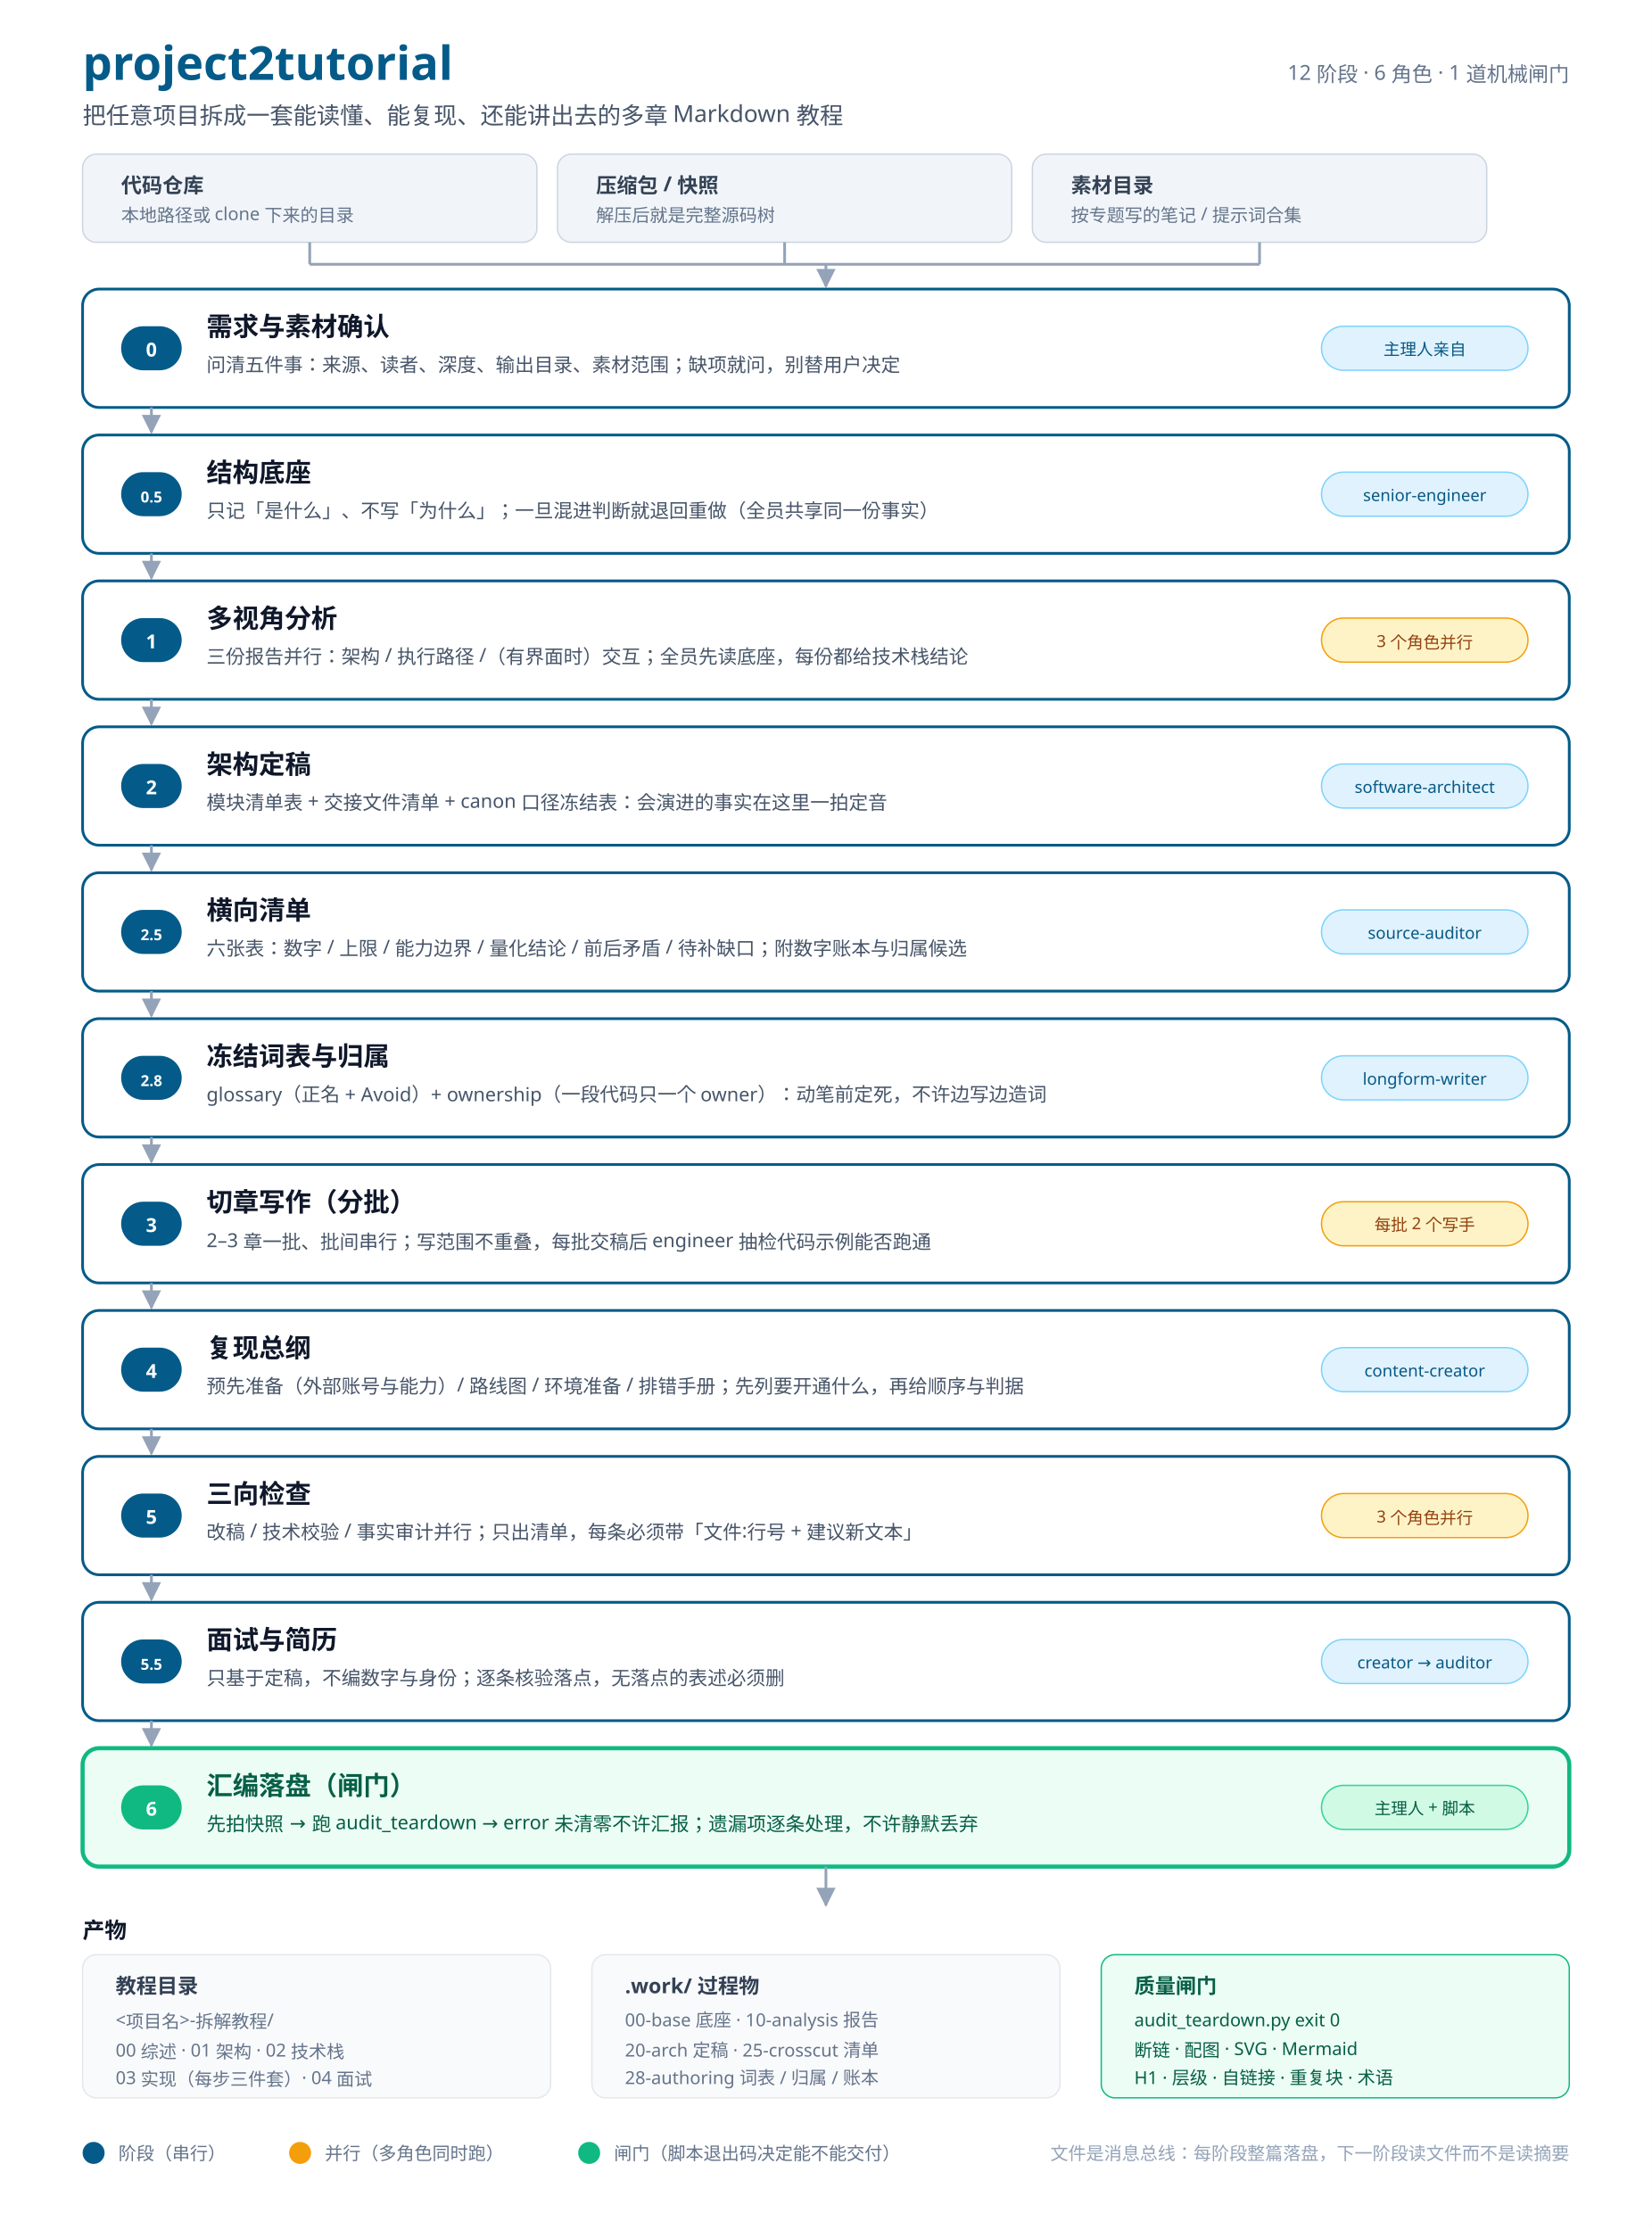
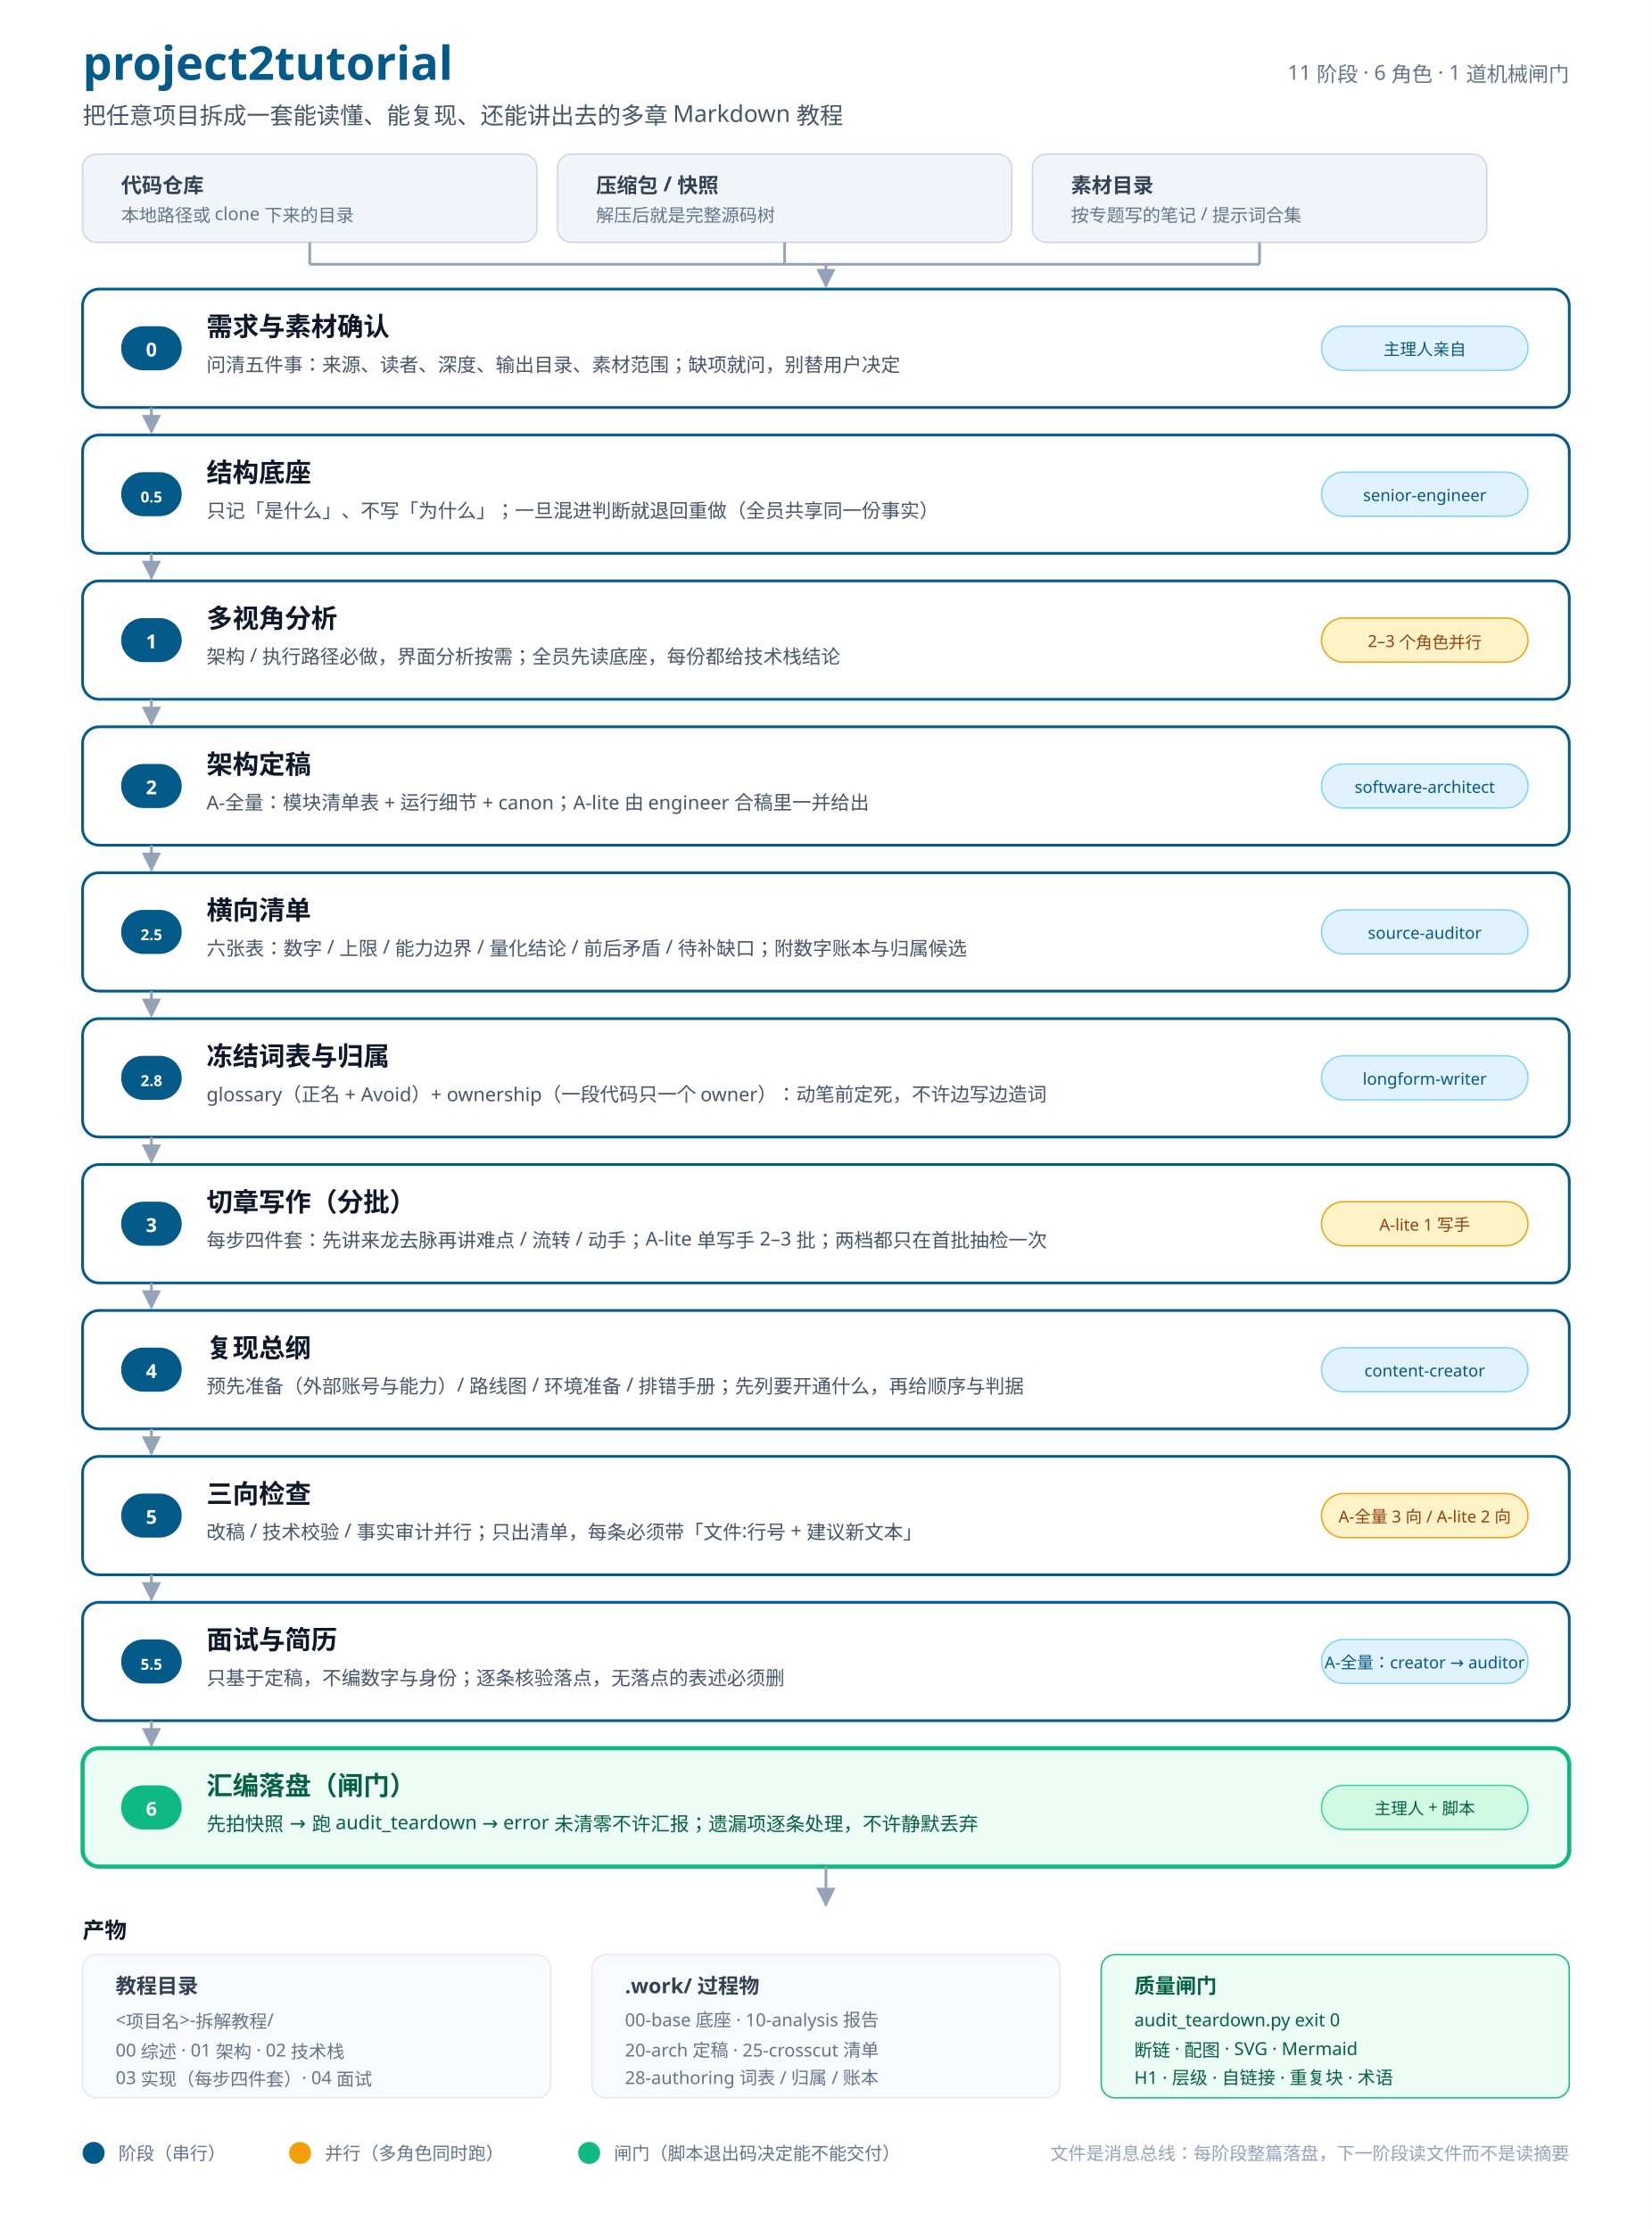
<svg xmlns="http://www.w3.org/2000/svg" viewBox="0 0 1200 1620" role="img" aria-labelledby="wfTitle wfDesc">
  <defs>
    <marker id="arw" viewBox="0 0 10 10" refX="9" refY="5" markerWidth="7" markerHeight="7" orient="auto">
      <path d="M0,0 L10,5 L0,10 z" fill="#94A3B8" />
    </marker>
  </defs>
  <rect x="0" y="0" width="1200" height="1620" fill="#FFFFFF" />
  <text x="60" y="58" font-family="Segoe UI, PingFang SC, Microsoft YaHei, sans-serif" font-size="34" font-weight="700" fill="#045B89">project2tutorial</text>
  <text x="60" y="90" font-family="Segoe UI, PingFang SC, Microsoft YaHei, sans-serif" font-size="17" fill="#475569">把任意项目拆成一套能读懂、能复现、还能讲出去的多章 Markdown 教程</text>
-   <text x="1140" y="58" text-anchor="end" font-family="Segoe UI, PingFang SC, Microsoft YaHei, sans-serif" font-size="15" fill="#64748B">12 阶段 · 6 角色 · 1 道机械闸门</text>
+   <text x="1140" y="58" text-anchor="end" font-family="Segoe UI, PingFang SC, Microsoft YaHei, sans-serif" font-size="15" fill="#64748B">11 阶段 · 6 角色 · 1 道机械闸门</text>
  <rect x="60" y="112" width="330" height="64" rx="10" fill="#F1F5F9" stroke="#CBD5E1" />
  <text x="88" y="140" font-family="Segoe UI, PingFang SC, Microsoft YaHei, sans-serif" font-size="15" font-weight="600" fill="#334155">代码仓库</text>
  <text x="88" y="161" font-family="Segoe UI, PingFang SC, Microsoft YaHei, sans-serif" font-size="13" fill="#64748B">本地路径或 clone 下来的目录</text>
  <rect x="405" y="112" width="330" height="64" rx="10" fill="#F1F5F9" stroke="#CBD5E1" />
  <text x="433" y="140" font-family="Segoe UI, PingFang SC, Microsoft YaHei, sans-serif" font-size="15" font-weight="600" fill="#334155">压缩包 / 快照</text>
  <text x="433" y="161" font-family="Segoe UI, PingFang SC, Microsoft YaHei, sans-serif" font-size="13" fill="#64748B">解压后就是完整源码树</text>
  <rect x="750" y="112" width="330" height="64" rx="10" fill="#F1F5F9" stroke="#CBD5E1" />
  <text x="778" y="140" font-family="Segoe UI, PingFang SC, Microsoft YaHei, sans-serif" font-size="15" font-weight="600" fill="#334155">素材目录</text>
  <text x="778" y="161" font-family="Segoe UI, PingFang SC, Microsoft YaHei, sans-serif" font-size="13" fill="#64748B">按专题写的笔记 / 提示词合集</text>
  <line x1="225" y1="176" x2="225" y2="192" stroke="#94A3B8" stroke-width="2" />
  <line x1="570" y1="176" x2="570" y2="192" stroke="#94A3B8" stroke-width="2" />
  <line x1="915" y1="176" x2="915" y2="192" stroke="#94A3B8" stroke-width="2" />
  <line x1="225" y1="192" x2="915" y2="192" stroke="#94A3B8" stroke-width="2" />
  <line x1="600" y1="192" x2="600" y2="208" stroke="#94A3B8" stroke-width="2" marker-end="url(#arw)" />
  <rect x="60" y="210" width="1080" height="86" rx="12" fill="#FFFFFF" stroke="#045B89" stroke-width="2" />
  <rect x="88" y="237" width="44" height="32" rx="16" fill="#045B89" />
  <text x="110" y="259" text-anchor="middle" font-family="Segoe UI, PingFang SC, Microsoft YaHei, sans-serif" font-size="14" font-weight="700" fill="#FFFFFF">0</text>
  <text x="150" y="244" font-family="Segoe UI, PingFang SC, Microsoft YaHei, sans-serif" font-size="19" font-weight="700" fill="#0F172A">需求与素材确认</text>
  <text x="150" y="270" font-family="Segoe UI, PingFang SC, Microsoft YaHei, sans-serif" font-size="14" fill="#475569">问清五件事：来源、读者、深度、输出目录、素材范围；缺项就问，别替用户决定</text>
  <rect x="960" y="237" width="150" height="32" rx="16" fill="#E0F2FE" stroke="#7DD3FC" />
  <text x="1035" y="258" text-anchor="middle" font-family="Segoe UI, PingFang SC, Microsoft YaHei, sans-serif" font-size="12" fill="#075985">主理人亲自</text>
  <line x1="110" y1="296" x2="110" y2="314" stroke="#94A3B8" stroke-width="2" marker-end="url(#arw)" />
  <rect x="60" y="316" width="1080" height="86" rx="12" fill="#FFFFFF" stroke="#045B89" stroke-width="2" />
  <rect x="88" y="343" width="44" height="32" rx="16" fill="#045B89" />
  <text x="110" y="365" text-anchor="middle" font-family="Segoe UI, PingFang SC, Microsoft YaHei, sans-serif" font-size="11" font-weight="700" fill="#FFFFFF">0.5</text>
  <text x="150" y="350" font-family="Segoe UI, PingFang SC, Microsoft YaHei, sans-serif" font-size="19" font-weight="700" fill="#0F172A">结构底座</text>
  <text x="150" y="376" font-family="Segoe UI, PingFang SC, Microsoft YaHei, sans-serif" font-size="14" fill="#475569">只记「是什么」、不写「为什么」；一旦混进判断就退回重做（全员共享同一份事实）</text>
  <rect x="960" y="343" width="150" height="32" rx="16" fill="#E0F2FE" stroke="#7DD3FC" />
  <text x="1035" y="364" text-anchor="middle" font-family="Segoe UI, PingFang SC, Microsoft YaHei, sans-serif" font-size="12" fill="#075985">senior-engineer</text>
  <line x1="110" y1="402" x2="110" y2="420" stroke="#94A3B8" stroke-width="2" marker-end="url(#arw)" />
  <rect x="60" y="422" width="1080" height="86" rx="12" fill="#FFFFFF" stroke="#045B89" stroke-width="2" />
  <rect x="88" y="449" width="44" height="32" rx="16" fill="#045B89" />
  <text x="110" y="471" text-anchor="middle" font-family="Segoe UI, PingFang SC, Microsoft YaHei, sans-serif" font-size="14" font-weight="700" fill="#FFFFFF">1</text>
  <text x="150" y="456" font-family="Segoe UI, PingFang SC, Microsoft YaHei, sans-serif" font-size="19" font-weight="700" fill="#0F172A">多视角分析</text>
-   <text x="150" y="482" font-family="Segoe UI, PingFang SC, Microsoft YaHei, sans-serif" font-size="14" fill="#475569">三份报告并行：架构 / 执行路径 /（有界面时）交互；全员先读底座，每份都给技术栈结论</text>
+   <text x="150" y="482" font-family="Segoe UI, PingFang SC, Microsoft YaHei, sans-serif" font-size="14" fill="#475569">架构 / 执行路径必做，界面分析按需；全员先读底座，每份都给技术栈结论</text>
  <rect x="960" y="449" width="150" height="32" rx="16" fill="#FEF3C7" stroke="#F59E0B" />
-   <text x="1035" y="470" text-anchor="middle" font-family="Segoe UI, PingFang SC, Microsoft YaHei, sans-serif" font-size="12" fill="#92400E">3 个角色并行</text>
+   <text x="1035" y="470" text-anchor="middle" font-family="Segoe UI, PingFang SC, Microsoft YaHei, sans-serif" font-size="12" fill="#92400E">2–3 个角色并行</text>
  <line x1="110" y1="508" x2="110" y2="526" stroke="#94A3B8" stroke-width="2" marker-end="url(#arw)" />
  <rect x="60" y="528" width="1080" height="86" rx="12" fill="#FFFFFF" stroke="#045B89" stroke-width="2" />
  <rect x="88" y="555" width="44" height="32" rx="16" fill="#045B89" />
  <text x="110" y="577" text-anchor="middle" font-family="Segoe UI, PingFang SC, Microsoft YaHei, sans-serif" font-size="14" font-weight="700" fill="#FFFFFF">2</text>
  <text x="150" y="562" font-family="Segoe UI, PingFang SC, Microsoft YaHei, sans-serif" font-size="19" font-weight="700" fill="#0F172A">架构定稿</text>
-   <text x="150" y="588" font-family="Segoe UI, PingFang SC, Microsoft YaHei, sans-serif" font-size="14" fill="#475569">模块清单表 + 交接文件清单 + canon 口径冻结表：会演进的事实在这里一拍定音</text>
+   <text x="150" y="588" font-family="Segoe UI, PingFang SC, Microsoft YaHei, sans-serif" font-size="14" fill="#475569">A-全量：模块清单表 + 运行细节 + canon；A-lite 由 engineer 合稿里一并给出</text>
  <rect x="960" y="555" width="150" height="32" rx="16" fill="#E0F2FE" stroke="#7DD3FC" />
  <text x="1035" y="576" text-anchor="middle" font-family="Segoe UI, PingFang SC, Microsoft YaHei, sans-serif" font-size="12" fill="#075985">software-architect</text>
  <line x1="110" y1="614" x2="110" y2="632" stroke="#94A3B8" stroke-width="2" marker-end="url(#arw)" />
  <rect x="60" y="634" width="1080" height="86" rx="12" fill="#FFFFFF" stroke="#045B89" stroke-width="2" />
  <rect x="88" y="661" width="44" height="32" rx="16" fill="#045B89" />
  <text x="110" y="683" text-anchor="middle" font-family="Segoe UI, PingFang SC, Microsoft YaHei, sans-serif" font-size="11" font-weight="700" fill="#FFFFFF">2.5</text>
  <text x="150" y="668" font-family="Segoe UI, PingFang SC, Microsoft YaHei, sans-serif" font-size="19" font-weight="700" fill="#0F172A">横向清单</text>
  <text x="150" y="694" font-family="Segoe UI, PingFang SC, Microsoft YaHei, sans-serif" font-size="14" fill="#475569">六张表：数字 / 上限 / 能力边界 / 量化结论 / 前后矛盾 / 待补缺口；附数字账本与归属候选</text>
  <rect x="960" y="661" width="150" height="32" rx="16" fill="#E0F2FE" stroke="#7DD3FC" />
  <text x="1035" y="682" text-anchor="middle" font-family="Segoe UI, PingFang SC, Microsoft YaHei, sans-serif" font-size="12" fill="#075985">source-auditor</text>
  <line x1="110" y1="720" x2="110" y2="738" stroke="#94A3B8" stroke-width="2" marker-end="url(#arw)" />
  <rect x="60" y="740" width="1080" height="86" rx="12" fill="#FFFFFF" stroke="#045B89" stroke-width="2" />
  <rect x="88" y="767" width="44" height="32" rx="16" fill="#045B89" />
  <text x="110" y="789" text-anchor="middle" font-family="Segoe UI, PingFang SC, Microsoft YaHei, sans-serif" font-size="11" font-weight="700" fill="#FFFFFF">2.8</text>
  <text x="150" y="774" font-family="Segoe UI, PingFang SC, Microsoft YaHei, sans-serif" font-size="19" font-weight="700" fill="#0F172A">冻结词表与归属</text>
  <text x="150" y="800" font-family="Segoe UI, PingFang SC, Microsoft YaHei, sans-serif" font-size="14" fill="#475569">glossary（正名 + Avoid）+ ownership（一段代码只一个 owner）：动笔前定死，不许边写边造词</text>
  <rect x="960" y="767" width="150" height="32" rx="16" fill="#E0F2FE" stroke="#7DD3FC" />
  <text x="1035" y="788" text-anchor="middle" font-family="Segoe UI, PingFang SC, Microsoft YaHei, sans-serif" font-size="12" fill="#075985">longform-writer</text>
  <line x1="110" y1="826" x2="110" y2="844" stroke="#94A3B8" stroke-width="2" marker-end="url(#arw)" />
  <rect x="60" y="846" width="1080" height="86" rx="12" fill="#FFFFFF" stroke="#045B89" stroke-width="2" />
  <rect x="88" y="873" width="44" height="32" rx="16" fill="#045B89" />
  <text x="110" y="895" text-anchor="middle" font-family="Segoe UI, PingFang SC, Microsoft YaHei, sans-serif" font-size="14" font-weight="700" fill="#FFFFFF">3</text>
  <text x="150" y="880" font-family="Segoe UI, PingFang SC, Microsoft YaHei, sans-serif" font-size="19" font-weight="700" fill="#0F172A">切章写作（分批）</text>
-   <text x="150" y="906" font-family="Segoe UI, PingFang SC, Microsoft YaHei, sans-serif" font-size="14" fill="#475569">2–3 章一批、批间串行；写范围不重叠，每批交稿后 engineer 抽检代码示例能否跑通</text>
+   <text x="150" y="906" font-family="Segoe UI, PingFang SC, Microsoft YaHei, sans-serif" font-size="14" fill="#475569">每步四件套：先讲来龙去脉再讲难点 / 流转 / 动手；A-lite 单写手 2–3 批；两档都只在首批抽检一次</text>
  <rect x="960" y="873" width="150" height="32" rx="16" fill="#FEF3C7" stroke="#F59E0B" />
-   <text x="1035" y="894" text-anchor="middle" font-family="Segoe UI, PingFang SC, Microsoft YaHei, sans-serif" font-size="12" fill="#92400E">每批 2 个写手</text>
+   <text x="1035" y="894" text-anchor="middle" font-family="Segoe UI, PingFang SC, Microsoft YaHei, sans-serif" font-size="12" fill="#92400E">A-lite 1 写手</text>
  <line x1="110" y1="932" x2="110" y2="950" stroke="#94A3B8" stroke-width="2" marker-end="url(#arw)" />
  <rect x="60" y="952" width="1080" height="86" rx="12" fill="#FFFFFF" stroke="#045B89" stroke-width="2" />
  <rect x="88" y="979" width="44" height="32" rx="16" fill="#045B89" />
  <text x="110" y="1001" text-anchor="middle" font-family="Segoe UI, PingFang SC, Microsoft YaHei, sans-serif" font-size="14" font-weight="700" fill="#FFFFFF">4</text>
  <text x="150" y="986" font-family="Segoe UI, PingFang SC, Microsoft YaHei, sans-serif" font-size="19" font-weight="700" fill="#0F172A">复现总纲</text>
  <text x="150" y="1012" font-family="Segoe UI, PingFang SC, Microsoft YaHei, sans-serif" font-size="14" fill="#475569">预先准备（外部账号与能力）/ 路线图 / 环境准备 / 排错手册；先列要开通什么，再给顺序与判据</text>
  <rect x="960" y="979" width="150" height="32" rx="16" fill="#E0F2FE" stroke="#7DD3FC" />
  <text x="1035" y="1000" text-anchor="middle" font-family="Segoe UI, PingFang SC, Microsoft YaHei, sans-serif" font-size="12" fill="#075985">content-creator</text>
  <line x1="110" y1="1038" x2="110" y2="1056" stroke="#94A3B8" stroke-width="2" marker-end="url(#arw)" />
  <rect x="60" y="1058" width="1080" height="86" rx="12" fill="#FFFFFF" stroke="#045B89" stroke-width="2" />
  <rect x="88" y="1085" width="44" height="32" rx="16" fill="#045B89" />
  <text x="110" y="1107" text-anchor="middle" font-family="Segoe UI, PingFang SC, Microsoft YaHei, sans-serif" font-size="14" font-weight="700" fill="#FFFFFF">5</text>
  <text x="150" y="1092" font-family="Segoe UI, PingFang SC, Microsoft YaHei, sans-serif" font-size="19" font-weight="700" fill="#0F172A">三向检查</text>
  <text x="150" y="1118" font-family="Segoe UI, PingFang SC, Microsoft YaHei, sans-serif" font-size="14" fill="#475569">改稿 / 技术校验 / 事实审计并行；只出清单，每条必须带「文件:行号 + 建议新文本」</text>
  <rect x="960" y="1085" width="150" height="32" rx="16" fill="#FEF3C7" stroke="#F59E0B" />
-   <text x="1035" y="1106" text-anchor="middle" font-family="Segoe UI, PingFang SC, Microsoft YaHei, sans-serif" font-size="12" fill="#92400E">3 个角色并行</text>
+   <text x="1035" y="1106" text-anchor="middle" font-family="Segoe UI, PingFang SC, Microsoft YaHei, sans-serif" font-size="12" fill="#92400E">A-全量 3 向 / A-lite 2 向</text>
  <line x1="110" y1="1144" x2="110" y2="1162" stroke="#94A3B8" stroke-width="2" marker-end="url(#arw)" />
  <rect x="60" y="1164" width="1080" height="86" rx="12" fill="#FFFFFF" stroke="#045B89" stroke-width="2" />
  <rect x="88" y="1191" width="44" height="32" rx="16" fill="#045B89" />
  <text x="110" y="1213" text-anchor="middle" font-family="Segoe UI, PingFang SC, Microsoft YaHei, sans-serif" font-size="11" font-weight="700" fill="#FFFFFF">5.5</text>
  <text x="150" y="1198" font-family="Segoe UI, PingFang SC, Microsoft YaHei, sans-serif" font-size="19" font-weight="700" fill="#0F172A">面试与简历</text>
  <text x="150" y="1224" font-family="Segoe UI, PingFang SC, Microsoft YaHei, sans-serif" font-size="14" fill="#475569">只基于定稿，不编数字与身份；逐条核验落点，无落点的表述必须删</text>
  <rect x="960" y="1191" width="150" height="32" rx="16" fill="#E0F2FE" stroke="#7DD3FC" />
-   <text x="1035" y="1212" text-anchor="middle" font-family="Segoe UI, PingFang SC, Microsoft YaHei, sans-serif" font-size="12" fill="#075985">creator → auditor</text>
+   <text x="1035" y="1212" text-anchor="middle" font-family="Segoe UI, PingFang SC, Microsoft YaHei, sans-serif" font-size="12" fill="#075985">A-全量：creator → auditor</text>
  <line x1="110" y1="1250" x2="110" y2="1268" stroke="#94A3B8" stroke-width="2" marker-end="url(#arw)" />
  <rect x="60" y="1270" width="1080" height="86" rx="12" fill="#ECFDF5" stroke="#10B981" stroke-width="3" />
  <rect x="88" y="1297" width="44" height="32" rx="16" fill="#10B981" />
  <text x="110" y="1319" text-anchor="middle" font-family="Segoe UI, PingFang SC, Microsoft YaHei, sans-serif" font-size="14" font-weight="700" fill="#FFFFFF">6</text>
  <text x="150" y="1304" font-family="Segoe UI, PingFang SC, Microsoft YaHei, sans-serif" font-size="19" font-weight="700" fill="#065F46">汇编落盘（闸门）</text>
  <text x="150" y="1330" font-family="Segoe UI, PingFang SC, Microsoft YaHei, sans-serif" font-size="14" fill="#065F46">先拍快照 → 跑 audit_teardown → error 未清零不许汇报；遗漏项逐条处理，不许静默丢弃</text>
  <rect x="960" y="1297" width="150" height="32" rx="16" fill="#D1FAE5" stroke="#34D399" />
  <text x="1035" y="1318" text-anchor="middle" font-family="Segoe UI, PingFang SC, Microsoft YaHei, sans-serif" font-size="12" fill="#065F46">主理人 + 脚本</text>
  <line x1="600" y1="1356" x2="600" y2="1384" stroke="#94A3B8" stroke-width="2" marker-end="url(#arw)" />
  <text x="60" y="1408" font-family="Segoe UI, PingFang SC, Microsoft YaHei, sans-serif" font-size="16" font-weight="700" fill="#0F172A">产物</text>
  <rect x="60" y="1420" width="340" height="104" rx="10" fill="#F9FAFB" stroke="#E5E7EB" />
  <text x="84" y="1448" font-family="Segoe UI, PingFang SC, Microsoft YaHei, sans-serif" font-size="15" font-weight="600" fill="#334155">教程目录</text>
  <text x="84" y="1472" font-family="Segoe UI, PingFang SC, Microsoft YaHei, sans-serif" font-size="13" fill="#64748B">&lt;项目名&gt;-拆解教程/</text>
  <text x="84" y="1494" font-family="Segoe UI, PingFang SC, Microsoft YaHei, sans-serif" font-size="13" fill="#64748B">00 综述 · 01 架构 · 02 技术栈</text>
-   <text x="84" y="1514" font-family="Segoe UI, PingFang SC, Microsoft YaHei, sans-serif" font-size="13" fill="#64748B">03 实现（每步三件套）· 04 面试</text>
+   <text x="84" y="1514" font-family="Segoe UI, PingFang SC, Microsoft YaHei, sans-serif" font-size="13" fill="#64748B">03 实现（每步四件套）· 04 面试</text>
  <rect x="430" y="1420" width="340" height="104" rx="10" fill="#F9FAFB" stroke="#E5E7EB" />
  <text x="454" y="1448" font-family="Segoe UI, PingFang SC, Microsoft YaHei, sans-serif" font-size="15" font-weight="600" fill="#334155">.work/ 过程物</text>
  <text x="454" y="1472" font-family="Segoe UI, PingFang SC, Microsoft YaHei, sans-serif" font-size="13" fill="#64748B">00-base 底座 · 10-analysis 报告</text>
  <text x="454" y="1494" font-family="Segoe UI, PingFang SC, Microsoft YaHei, sans-serif" font-size="13" fill="#64748B">20-arch 定稿 · 25-crosscut 清单</text>
  <text x="454" y="1514" font-family="Segoe UI, PingFang SC, Microsoft YaHei, sans-serif" font-size="13" fill="#64748B">28-authoring 词表 / 归属 / 账本</text>
  <rect x="800" y="1420" width="340" height="104" rx="10" fill="#ECFDF5" stroke="#10B981" />
  <text x="824" y="1448" font-family="Segoe UI, PingFang SC, Microsoft YaHei, sans-serif" font-size="15" font-weight="600" fill="#065F46">质量闸门</text>
  <text x="824" y="1472" font-family="Segoe UI, PingFang SC, Microsoft YaHei, sans-serif" font-size="13" fill="#065F46">audit_teardown.py exit 0</text>
  <text x="824" y="1494" font-family="Segoe UI, PingFang SC, Microsoft YaHei, sans-serif" font-size="13" fill="#065F46">断链 · 配图 · SVG · Mermaid</text>
  <text x="824" y="1514" font-family="Segoe UI, PingFang SC, Microsoft YaHei, sans-serif" font-size="13" fill="#065F46">H1 · 层级 · 自链接 · 重复块 · 术语</text>
  <rect x="60" y="1556" width="16" height="16" rx="8" fill="#045B89" />
  <text x="86" y="1569" font-family="Segoe UI, PingFang SC, Microsoft YaHei, sans-serif" font-size="13" fill="#64748B">阶段（串行）</text>
  <rect x="210" y="1556" width="16" height="16" rx="8" fill="#F59E0B" />
  <text x="236" y="1569" font-family="Segoe UI, PingFang SC, Microsoft YaHei, sans-serif" font-size="13" fill="#64748B">并行（多角色同时跑）</text>
  <rect x="420" y="1556" width="16" height="16" rx="8" fill="#10B981" />
  <text x="446" y="1569" font-family="Segoe UI, PingFang SC, Microsoft YaHei, sans-serif" font-size="13" fill="#64748B">闸门（脚本退出码决定能不能交付）</text>
  <text x="1140" y="1569" text-anchor="end" font-family="Segoe UI, PingFang SC, Microsoft YaHei, sans-serif" font-size="13" fill="#94A3B8">文件是消息总线：每阶段整篇落盘，下一阶段读文件而不是读摘要</text>
</svg>
